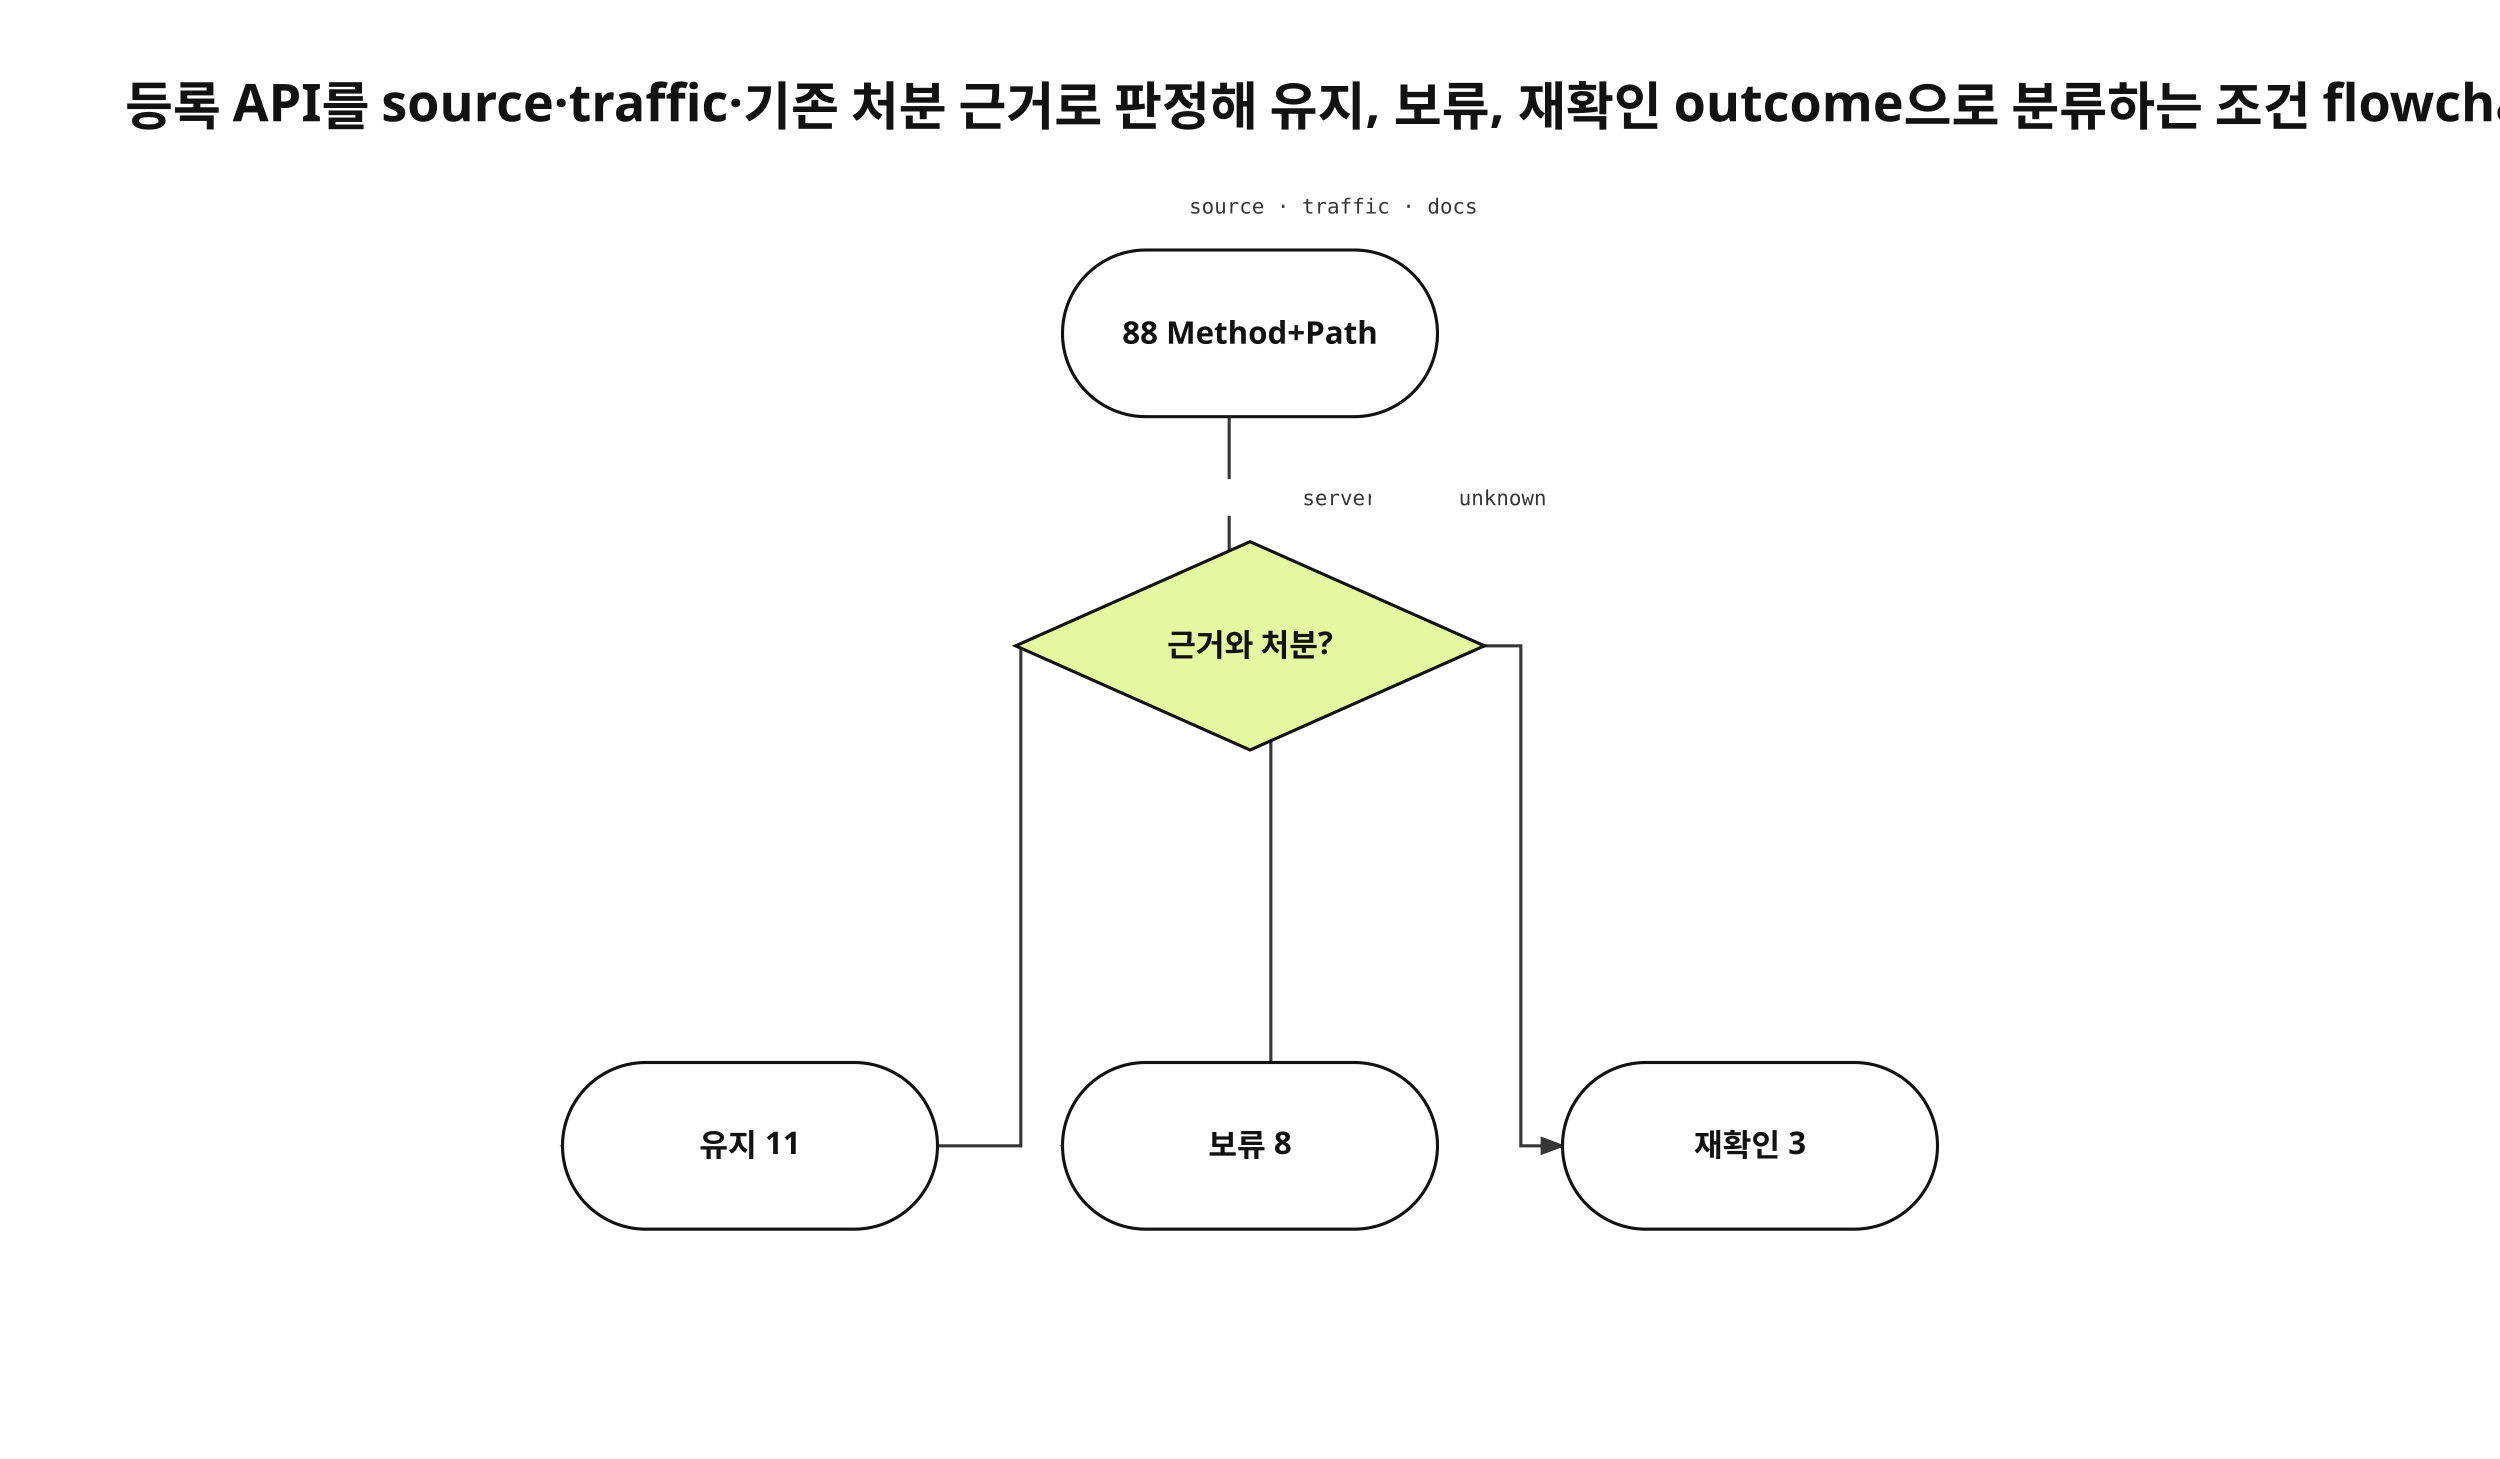
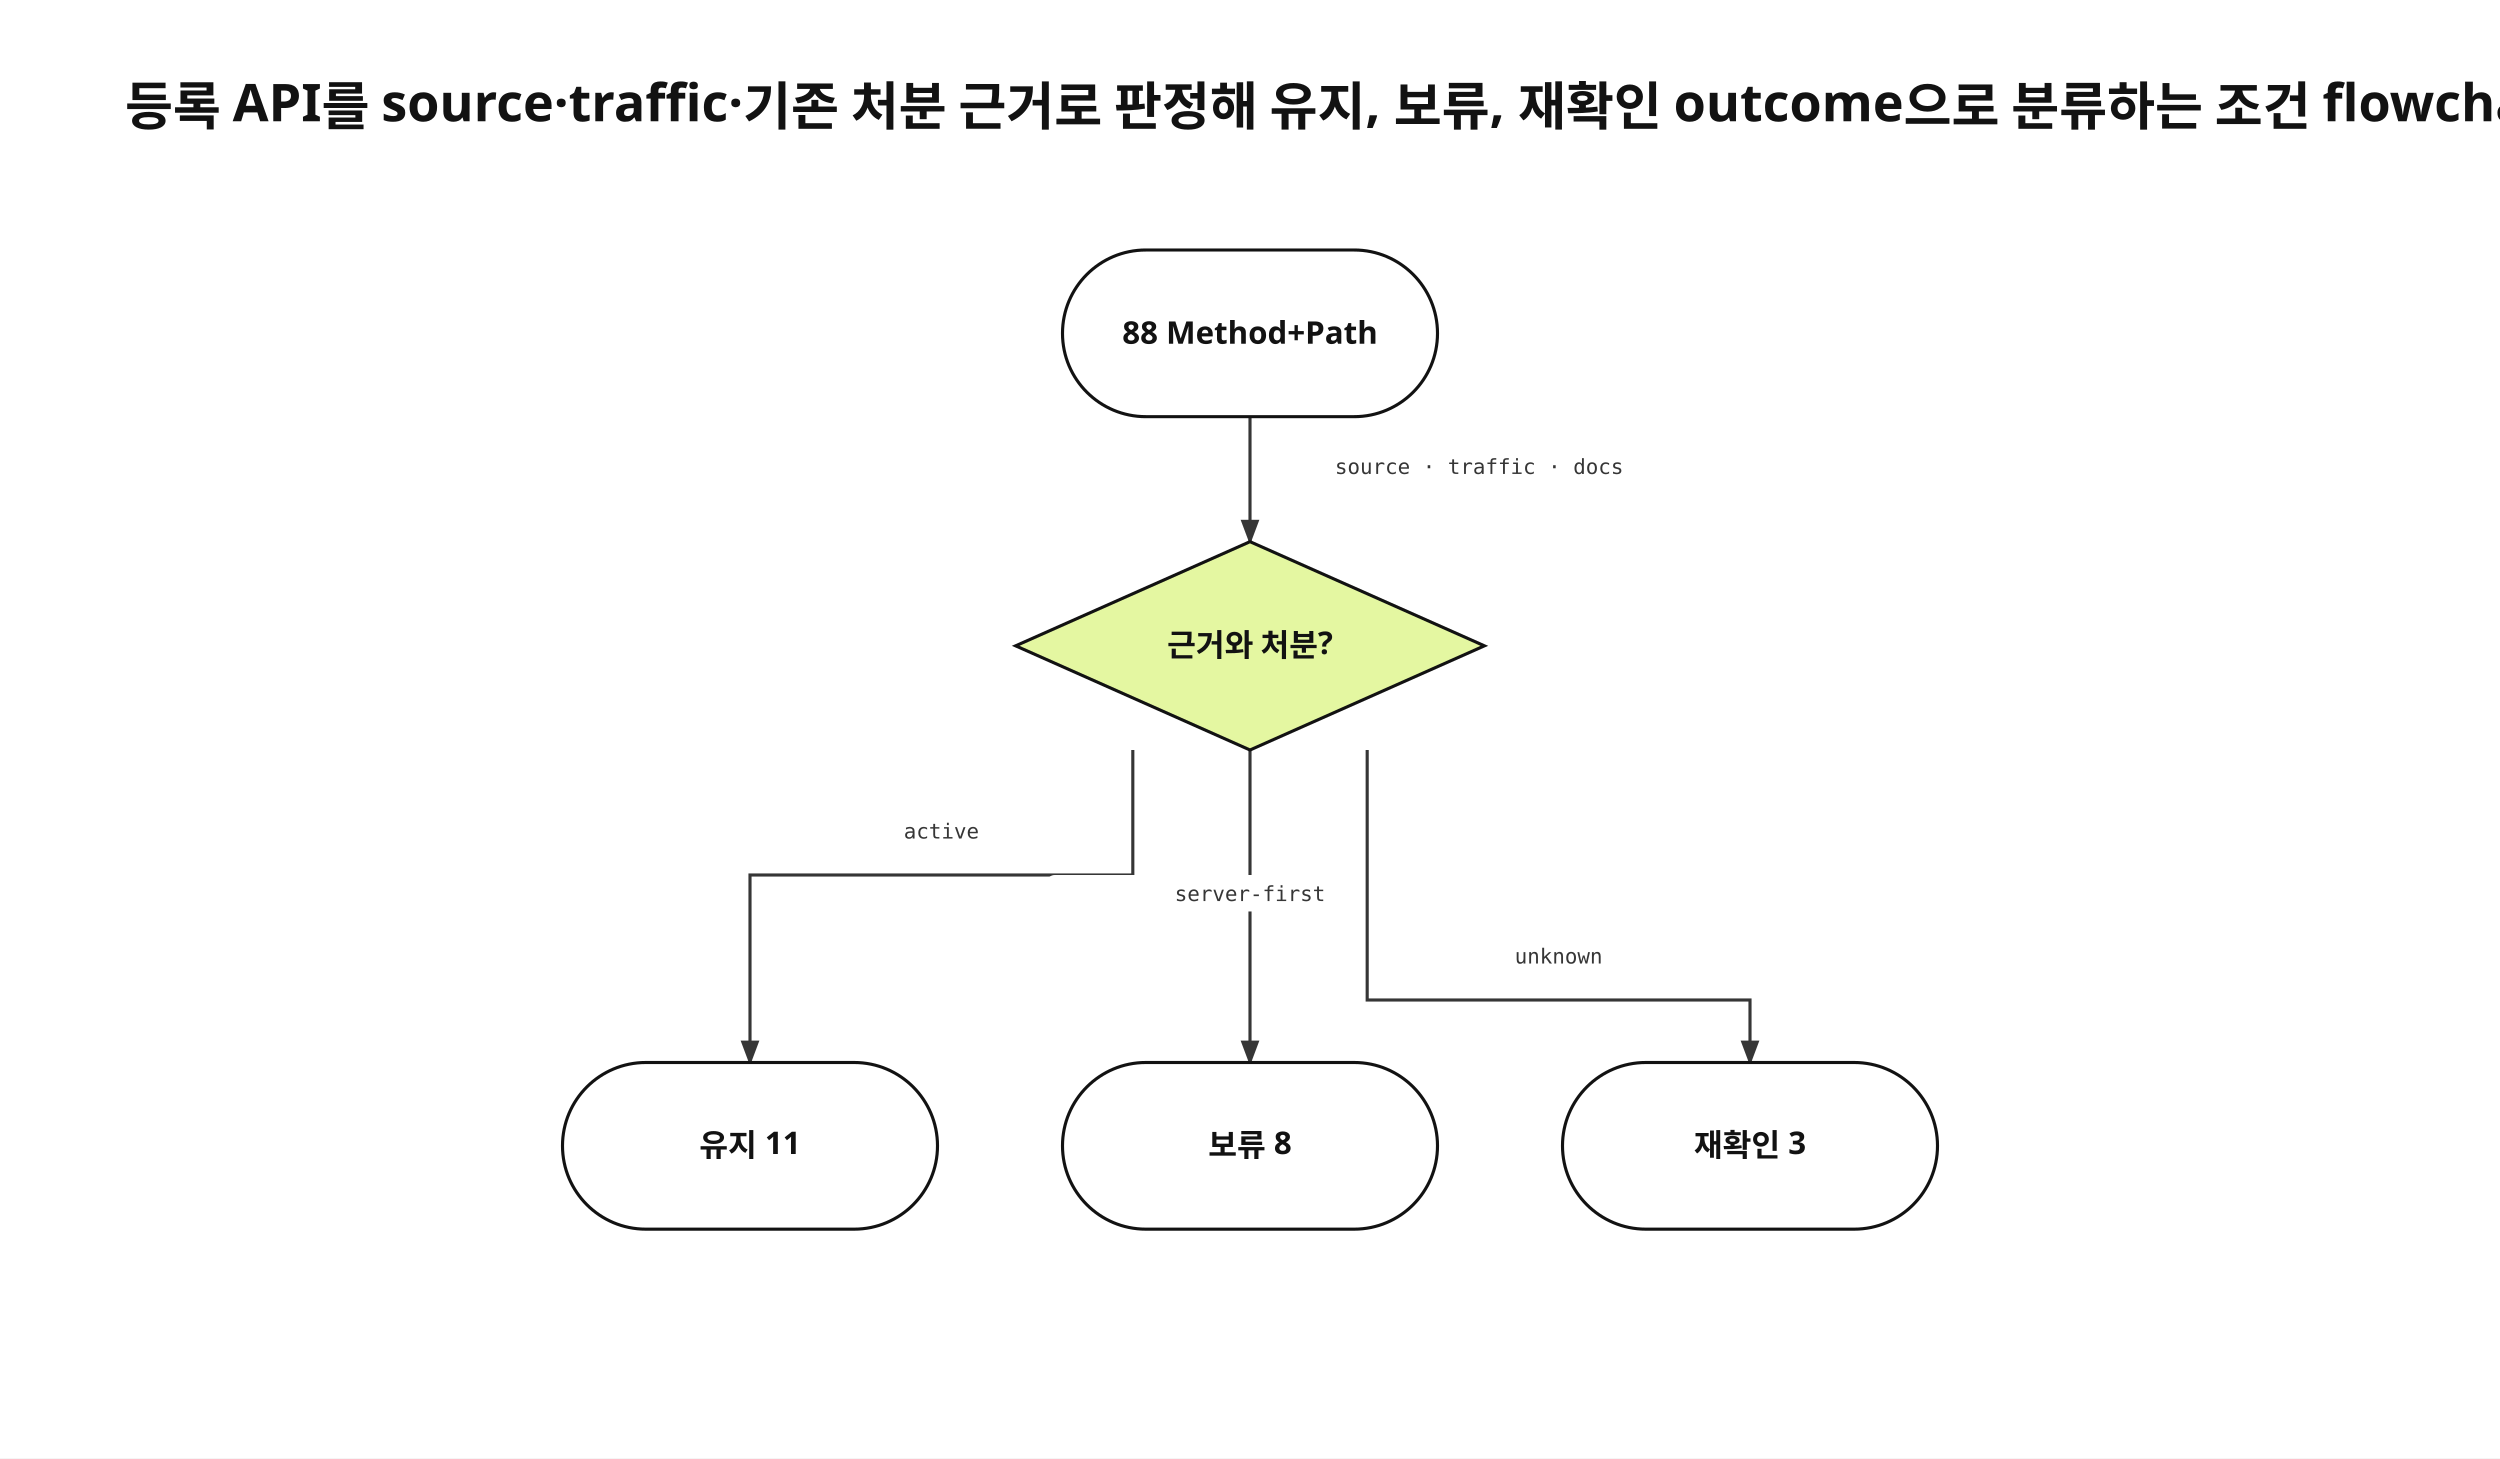
<svg xmlns="http://www.w3.org/2000/svg" viewBox="0 0 960 560" role="img" aria-labelledby="d001-title d001-desc" data-diagram-type="flowchart" data-primary-axis="decisions" data-renderer-id="justsend-flowchart-v1" data-renderer-version="1">
  <defs>
    <marker id="arrow" markerWidth="8" markerHeight="6" refX="7" refY="3" orient="auto">
      <polygon points="0 0,8 3,0 6" fill="#363636" />
    </marker>
  </defs>
  <style>.paper{fill:#fff}.zone{fill:#f8f8f8;stroke:#c7c7c7;stroke-width:1}.zone-label{font:700 12px ui-sans-serif,system-ui;fill:#363636}.node{fill:#fff;stroke:#121212;stroke-width:1.2}.focal{fill:#e4f7a1}.node-label{font:600 12px ui-sans-serif,system-ui;fill:#121212;text-anchor:middle}.node-sub{font:500 8px ui-monospace,monospace;fill:#727272;text-anchor:middle}.edge{fill:none;stroke:#363636;stroke-width:1.2}.edge-label{font:500 8px ui-monospace,monospace;fill:#363636;text-anchor:middle}.label-mask{fill:#fff}.boundary{stroke:#121212;stroke-width:1.2;stroke-dasharray:6 4}.stage-number{font:700 10px ui-monospace,monospace;fill:#121212;text-anchor:middle}.title{font:700 20px ui-sans-serif,system-ui;fill:#121212}</style>
  <rect width="960" height="560" class="paper" />
  <text x="48" y="48" class="title">등록 API를 source·traffic·기존 처분 근거로 판정해 유지, 보류, 재확인 outcome으로 분류하는 조건 flowchart를 설명한다.</text>
-   <g data-edge-id="E001" data-from="routes" data-to="decision" data-edge-kind="next" data-evidence-ids="JS-E101,JS-E102,JS-E104">
-     <path d="M 552 128 H 472 V 248 H 390" class="edge" marker-end="url(#arrow)" />
-     <rect x="432" y="72" width="160" height="14" rx="3" class="label-mask" />
-     <text x="512" y="82" class="edge-label">source · traffic · docs</text>
+   <g data-edge-id="E001" data-from="routes" data-to="decision" data-edge-kind="next" data-evidence-ids="JS-E101,JS-E102,JS-E104" data-route-points="480,160;480,208;480,208">
+     <path d="M 480 160 V 208 H 480" class="edge" marker-end="url(#arrow)" />
+     <rect x="488" y="172" width="160" height="14" rx="3" class="label-mask" />
+     <text x="568" y="182" class="edge-label">source · traffic · docs</text>
  </g>
-   <g data-edge-id="E002" data-from="decision" data-to="keep" data-edge-kind="branch" data-evidence-ids="JS-E104,JS-E105">
-     <path d="M 570 248 H 392 V 440 H 216" class="edge" marker-end="url(#arrow)" />
-     <rect x="436" y="184" width="90" height="14" rx="3" class="label-mask" />
-     <text x="481" y="194" class="edge-label">active</text>
+   <g data-edge-id="E002" data-from="decision" data-to="keep" data-edge-kind="branch" data-evidence-ids="JS-E104,JS-E105" data-route-points="435,288;435,336;288,336;288,408">
+     <path d="M 435 288 V 336 H 288 V 408" class="edge" marker-end="url(#arrow)" />
+     <rect x="316.5" y="312" width="90" height="14" rx="3" class="label-mask" />
+     <text x="361.5" y="322" class="edge-label">active</text>
  </g>
-   <g data-edge-id="E003" data-from="decision" data-to="hold" data-edge-kind="branch" data-evidence-ids="JS-E104,JS-E105">
-     <path d="M 570 248 H 488 V 440 H 408" class="edge" marker-end="url(#arrow)" />
-     <rect x="451" y="184" width="156" height="14" rx="3" class="label-mask" />
-     <text x="529" y="194" class="edge-label">server-first</text>
+   <g data-edge-id="E003" data-from="decision" data-to="hold" data-edge-kind="branch" data-evidence-ids="JS-E104,JS-E105" data-route-points="480,288;480,360;480,360;480,408">
+     <path d="M 480 288 V 360 H 480 V 408" class="edge" marker-end="url(#arrow)" />
+     <rect x="402" y="336" width="156" height="14" rx="3" class="label-mask" />
+     <text x="480" y="346" class="edge-label">server-first</text>
  </g>
-   <g data-edge-id="E004" data-from="decision" data-to="recheck" data-edge-kind="branch" data-evidence-ids="JS-E103,JS-E105">
-     <path d="M 570 248 H 584 V 440 H 600" class="edge" marker-end="url(#arrow)" />
-     <rect x="526.5" y="184" width="101" height="14" rx="3" class="label-mask" />
-     <text x="577" y="194" class="edge-label">unknown</text>
+   <g data-edge-id="E004" data-from="decision" data-to="recheck" data-edge-kind="branch" data-evidence-ids="JS-E103,JS-E105" data-route-points="525,288;525,384;672,384;672,408">
+     <path d="M 525 288 V 384 H 672 V 408" class="edge" marker-end="url(#arrow)" />
+     <rect x="548" y="360" width="101" height="14" rx="3" class="label-mask" />
+     <text x="598.5" y="370" class="edge-label">unknown</text>
  </g>
-   <g data-node-id="routes" data-node-role="source" data-shape="start" data-evidence-ids="JS-E101,JS-E106">
+   <g data-node-id="routes" data-node-role="source" data-shape="start" data-evidence-ids="JS-E101,JS-E106" data-bounds="408,96,144,64">
    <rect x="408" y="96" width="144" height="64" rx="32" class="node" />
    <text x="480" y="132" class="node-label">88 Method+Path</text>
  </g>
-   <g data-node-id="decision" data-node-role="decision" data-shape="decision" data-evidence-ids="JS-E102,JS-E103,JS-E104">
+   <g data-node-id="decision" data-node-role="decision" data-shape="decision" data-evidence-ids="JS-E102,JS-E103,JS-E104" data-bounds="390,208,180,80">
    <polygon points="480,208 570,248 480,288 390,248" class="node focal" />
    <text x="480" y="252" class="node-label">근거와 처분?</text>
  </g>
-   <g data-node-id="keep" data-node-role="outcome" data-shape="outcome" data-evidence-ids="JS-E105">
+   <g data-node-id="keep" data-node-role="outcome" data-shape="outcome" data-evidence-ids="JS-E105" data-bounds="216,408,144,64">
    <rect x="216" y="408" width="144" height="64" rx="32" class="node" />
    <text x="288" y="444" class="node-label">유지 11</text>
  </g>
-   <g data-node-id="hold" data-node-role="outcome" data-shape="outcome" data-evidence-ids="JS-E104,JS-E105">
+   <g data-node-id="hold" data-node-role="outcome" data-shape="outcome" data-evidence-ids="JS-E104,JS-E105" data-bounds="408,408,144,64">
    <rect x="408" y="408" width="144" height="64" rx="32" class="node" />
    <text x="480" y="444" class="node-label">보류 8</text>
  </g>
-   <g data-node-id="recheck" data-node-role="outcome" data-shape="outcome" data-evidence-ids="JS-E105">
+   <g data-node-id="recheck" data-node-role="outcome" data-shape="outcome" data-evidence-ids="JS-E105" data-bounds="600,408,144,64">
    <rect x="600" y="408" width="144" height="64" rx="32" class="node" />
    <text x="672" y="444" class="node-label">재확인 3</text>
  </g>
</svg>
